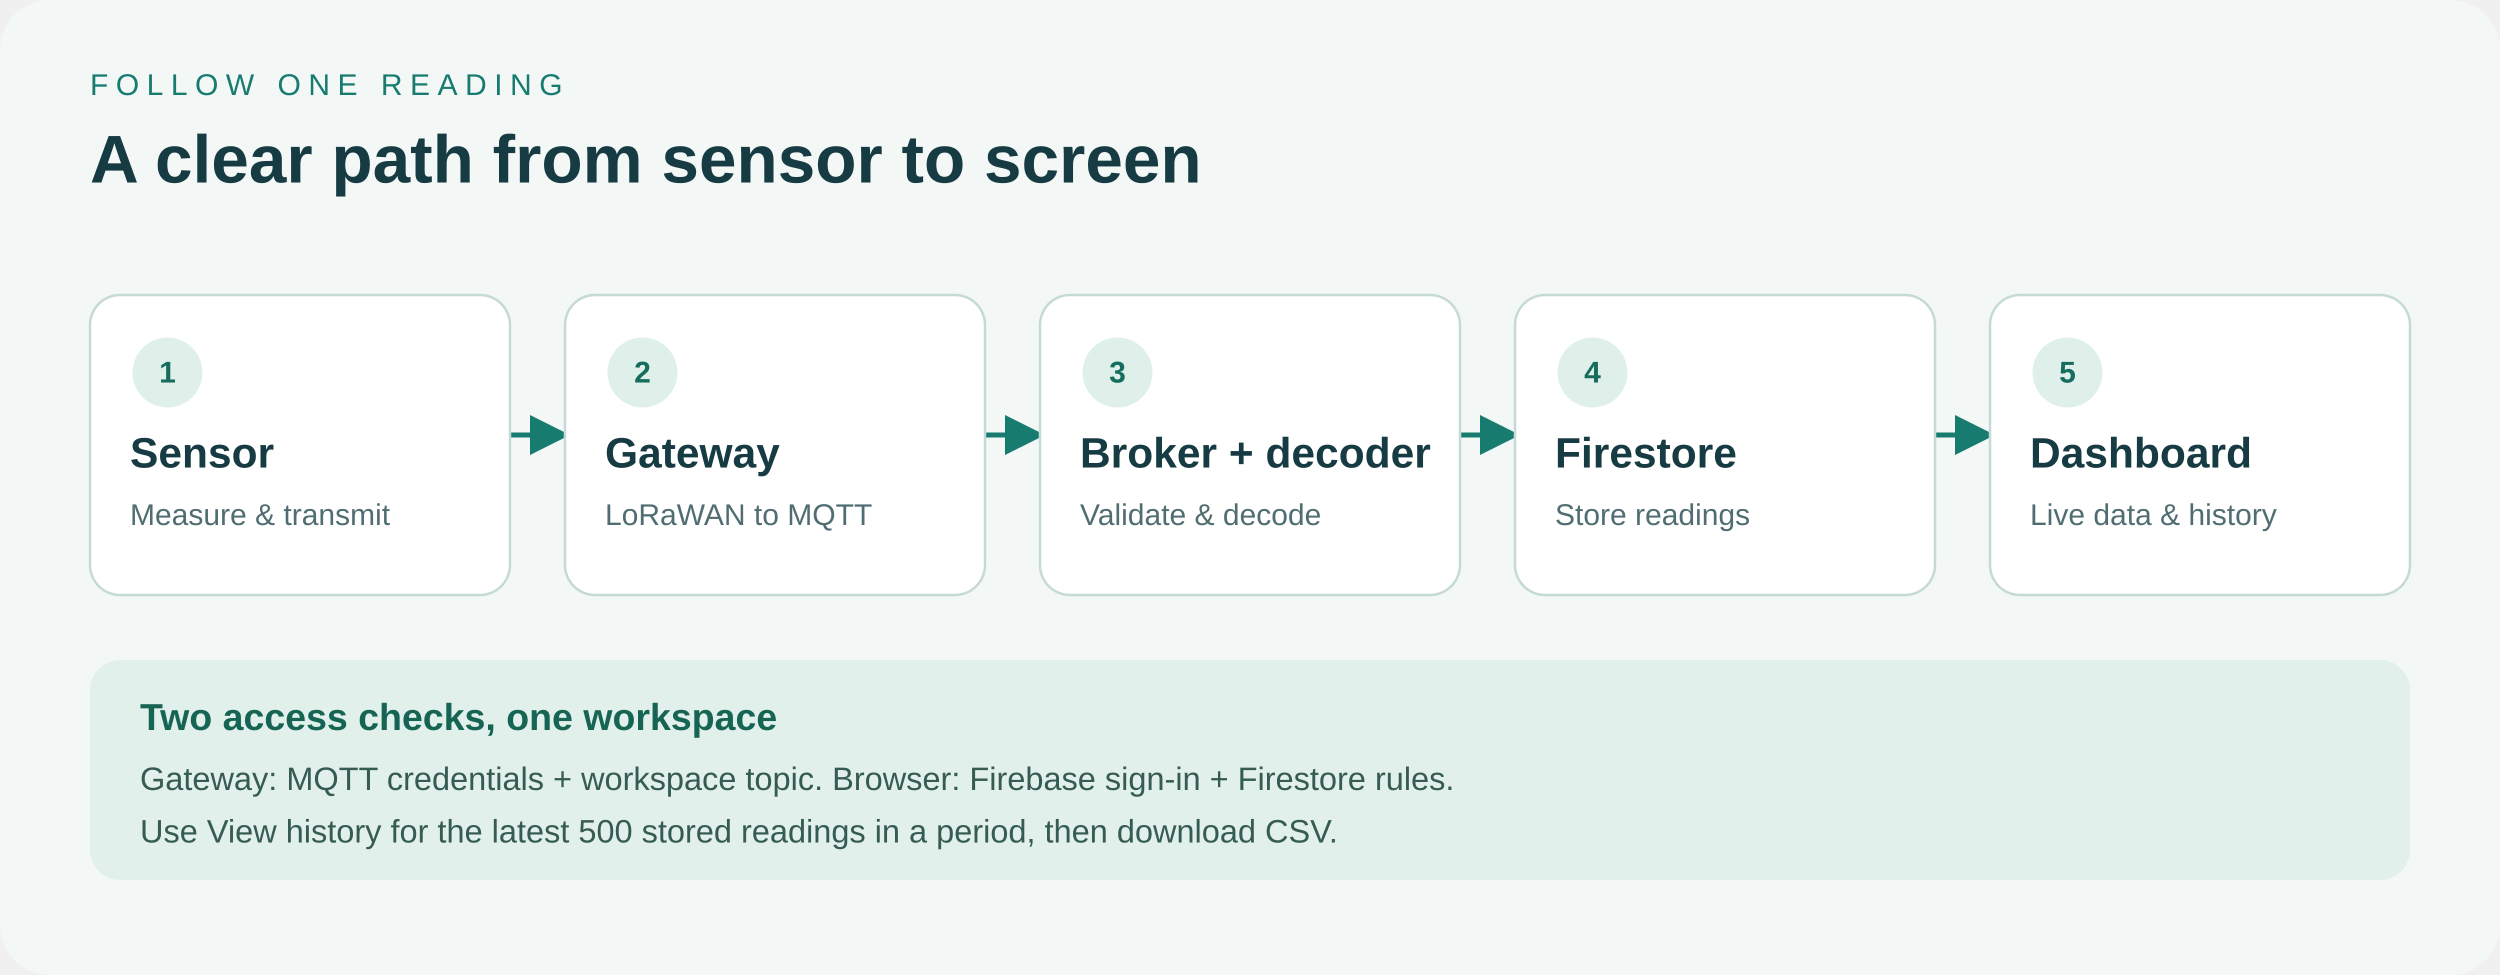
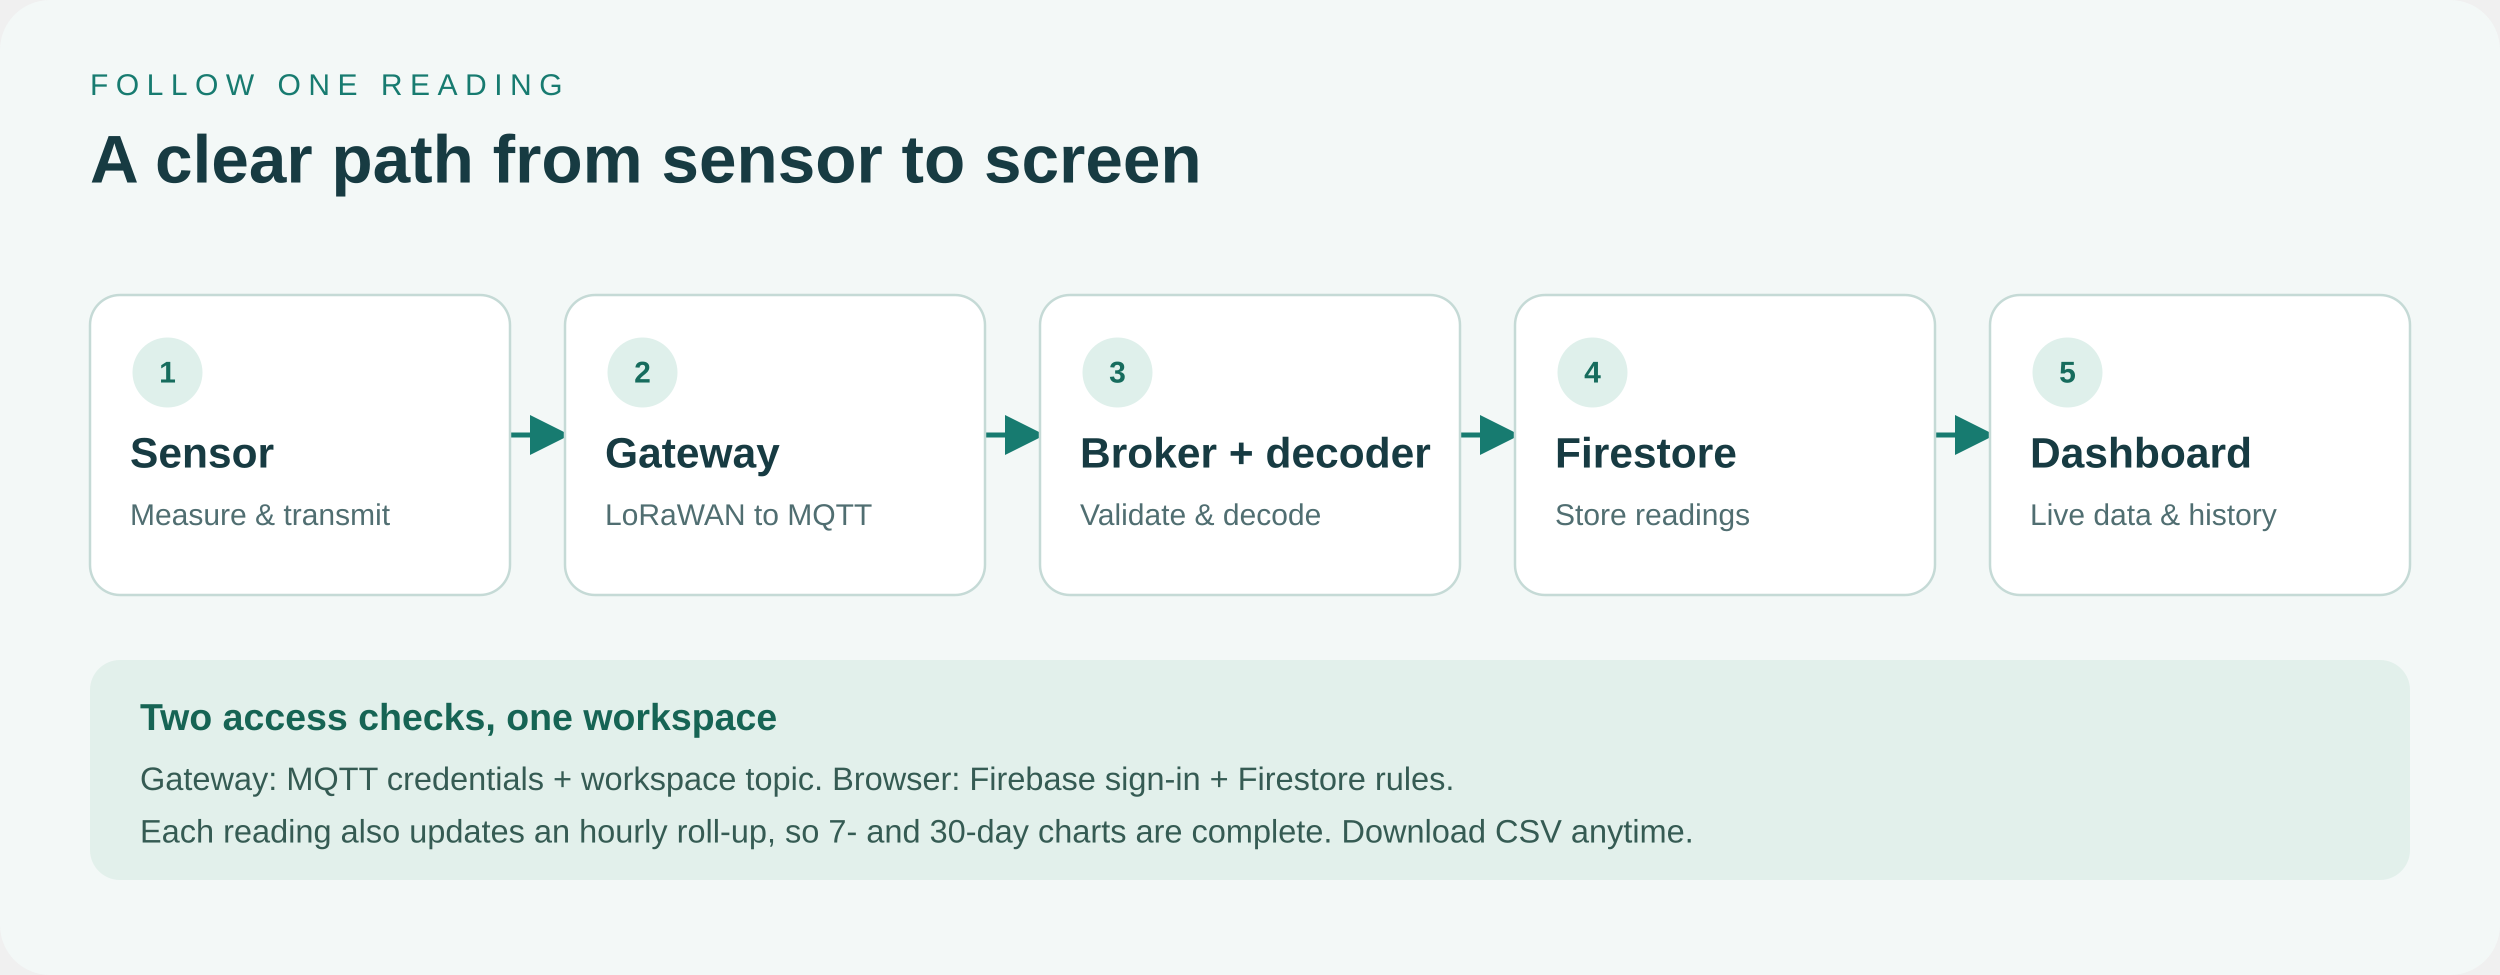
<svg xmlns="http://www.w3.org/2000/svg" width="1000" height="390" viewBox="0 0 1000 390" role="img" aria-labelledby="title desc" font-family="Segoe UI,Arial,sans-serif">
  <defs>
    <marker id="arrow" markerWidth="8" markerHeight="8" refX="7" refY="4" orient="auto">
      <path d="M0 0 8 4 0 8" fill="#177b70" />
    </marker>
  </defs>
  <rect width="1000" height="390" rx="20" fill="#f3f8f7" />
  <text x="36" y="38" font-size="12" fill="#177b70" letter-spacing="3">FOLLOW ONE READING</text>
  <text x="36" y="73" font-size="27" font-weight="700" fill="#173b42">A clear path from sensor to screen</text>
  <g fill="none" stroke="#177b70" stroke-width="2" marker-end="url(#arrow)">
    <path d="M204 174H226" />
    <path d="M394 174H416" />
    <path d="M584 174H606" />
    <path d="M774 174H796" />
  </g>
  <g stroke="#c5dad6" fill="#fff">
    <rect x="36" y="118" width="168" height="120" rx="12" />
    <rect x="226" y="118" width="168" height="120" rx="12" />
    <rect x="416" y="118" width="168" height="120" rx="12" />
    <rect x="606" y="118" width="168" height="120" rx="12" />
    <rect x="796" y="118" width="168" height="120" rx="12" />
  </g>
  <g fill="#dff0eb">
    <circle cx="67" cy="149" r="14" />
    <circle cx="257" cy="149" r="14" />
    <circle cx="447" cy="149" r="14" />
    <circle cx="637" cy="149" r="14" />
    <circle cx="827" cy="149" r="14" />
  </g>
  <g text-anchor="middle" font-size="12" font-weight="700" fill="#166c5d">
    <text x="67" y="153">1</text>
    <text x="257" y="153">2</text>
    <text x="447" y="153">3</text>
    <text x="637" y="153">4</text>
    <text x="827" y="153">5</text>
  </g>
  <g font-size="17" font-weight="700" fill="#173b42">
    <text x="52" y="187">Sensor</text>
    <text x="242" y="187">Gateway</text>
    <text x="432" y="187">Broker + decoder</text>
    <text x="622" y="187">Firestore</text>
    <text x="812" y="187">Dashboard</text>
  </g>
  <g font-size="12" fill="#506e71">
    <text x="52" y="210">Measure &amp; transmit</text>
    <text x="242" y="210">LoRaWAN to MQTT</text>
    <text x="432" y="210">Validate &amp; decode</text>
    <text x="622" y="210">Store readings</text>
    <text x="812" y="210">Live data &amp; history</text>
  </g>
  <rect x="36" y="264" width="928" height="88" rx="12" fill="#e2f0eb" />
  <text x="56" y="292" font-size="15" font-weight="700" fill="#166454">Two access checks, one workspace</text>
  <text x="56" y="316" font-size="13" fill="#355b53">Gateway: MQTT credentials + workspace topic. Browser: Firebase sign-in + Firestore rules.</text>
-   <text x="56" y="337" font-size="13" fill="#355b53">Use View history for the latest 500 stored readings in a period, then download CSV.</text>
+   <text x="56" y="337" font-size="13" fill="#355b53">Each reading also updates an hourly roll-up, so 7- and 30-day charts are complete. Download CSV anytime.</text>
</svg>
